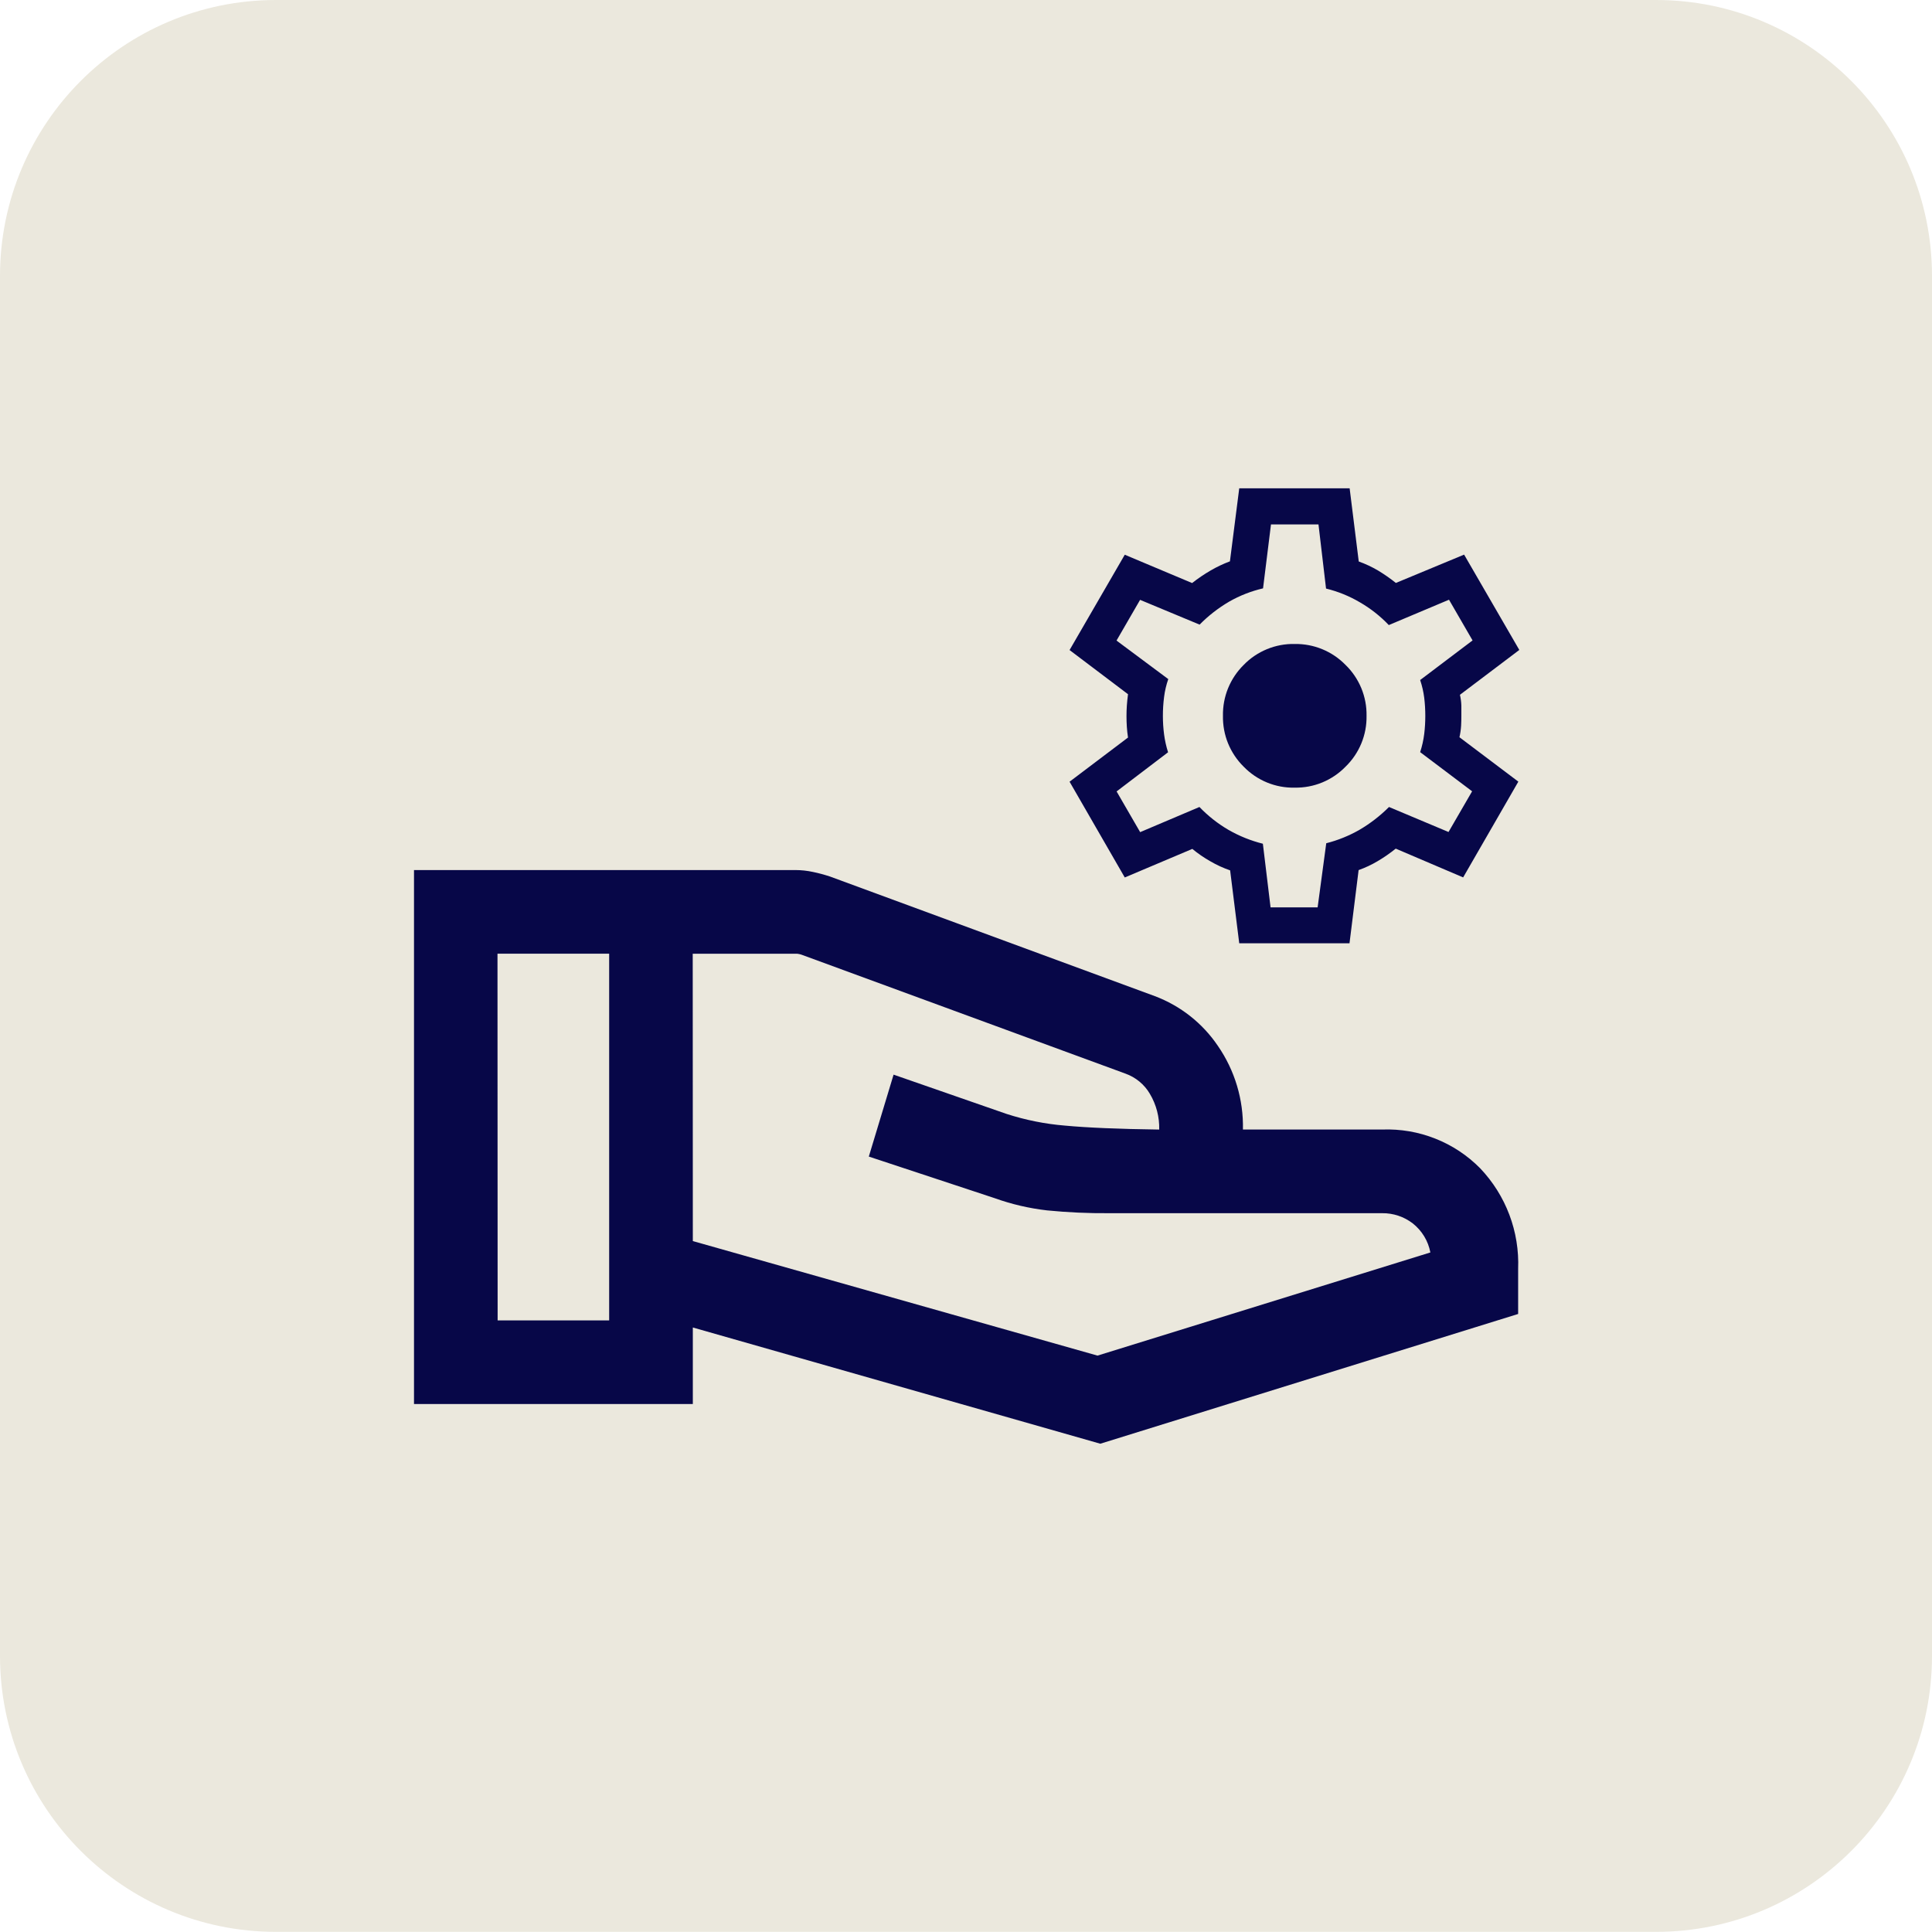
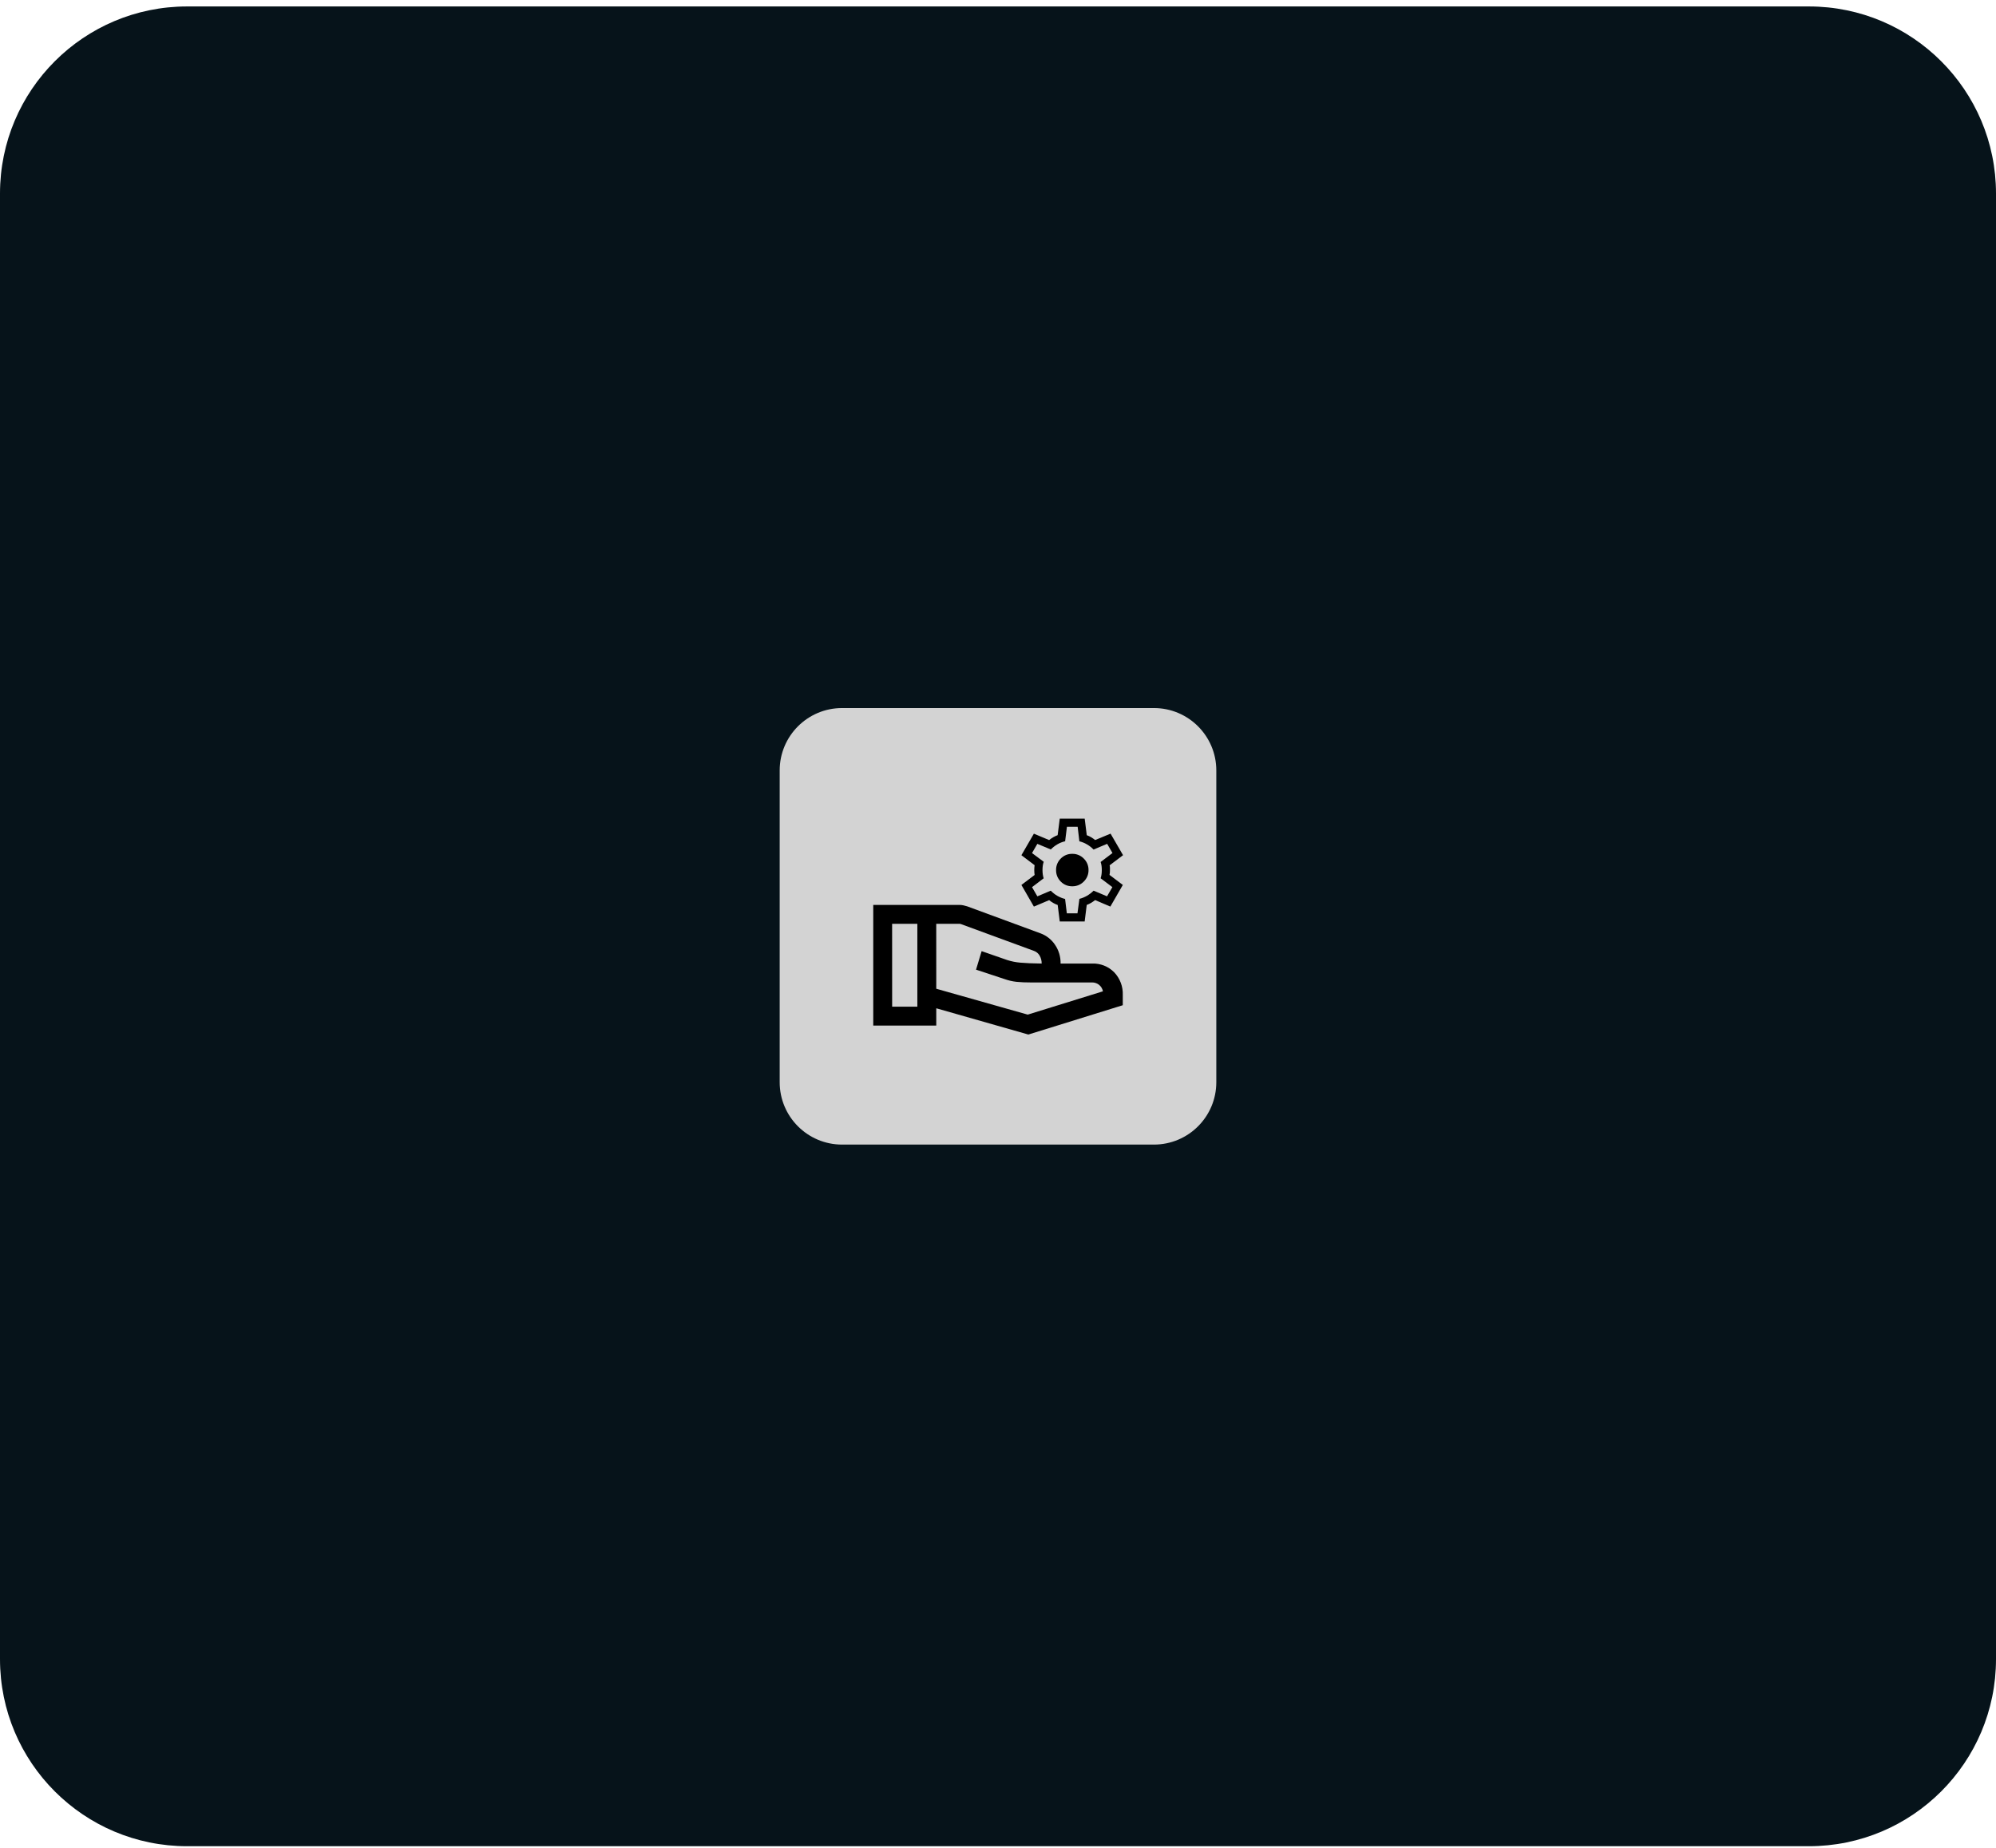
- <svg xmlns="http://www.w3.org/2000/svg" width="56" height="56" viewBox="0 0 56 56" fill="none">
-   <path d="M48 0H8C3.582 0 0 3.582 0 8V47.997C0 52.415 3.582 55.996 8 55.996H48C52.418 55.996 56 52.415 56 47.997V8C56 3.582 52.418 0 48 0Z" fill="#EBE8DD" />
-   <path d="M35.92 27.342L35.656 25.228C35.457 25.16 35.266 25.072 35.084 24.966C34.899 24.862 34.724 24.741 34.56 24.606L32.602 25.434L31.002 22.658L32.696 21.378C32.68 21.275 32.669 21.171 32.662 21.067C32.655 20.963 32.652 20.86 32.652 20.756C32.652 20.658 32.655 20.558 32.662 20.456C32.669 20.355 32.68 20.244 32.696 20.122L31.002 18.842L32.602 16.079L34.554 16.9C34.724 16.766 34.903 16.645 35.09 16.536C35.269 16.432 35.456 16.343 35.65 16.271L35.92 14.154H39.12L39.384 16.275C39.58 16.345 39.77 16.434 39.949 16.54C40.127 16.648 40.298 16.767 40.46 16.897L42.438 16.076L44.038 18.839L42.317 20.139C42.341 20.242 42.355 20.348 42.358 20.453C42.358 20.551 42.358 20.649 42.358 20.747C42.358 20.846 42.356 20.942 42.351 21.035C42.344 21.148 42.328 21.259 42.303 21.369L44.01 22.656L42.41 25.432L40.456 24.598C40.289 24.732 40.114 24.854 39.93 24.962C39.755 25.066 39.571 25.152 39.38 25.22L39.116 27.341L35.92 27.342ZM36.828 26.301H38.192L38.442 24.442C38.782 24.356 39.109 24.223 39.413 24.048C39.722 23.866 40.007 23.645 40.261 23.391L41.986 24.116L42.67 22.936L41.164 21.801C41.22 21.629 41.26 21.452 41.282 21.272C41.303 21.099 41.313 20.924 41.313 20.749C41.313 20.575 41.303 20.4 41.282 20.226C41.26 20.051 41.22 19.879 41.164 19.711L42.683 18.563L42 17.383L40.255 18.118C40.01 17.86 39.728 17.638 39.42 17.46C39.114 17.279 38.782 17.144 38.436 17.06L38.217 15.201H36.84L36.61 17.054C36.266 17.134 35.935 17.263 35.629 17.438C35.315 17.622 35.026 17.846 34.771 18.105L33.046 17.387L32.363 18.567L33.863 19.684C33.805 19.851 33.764 20.023 33.742 20.198C33.718 20.385 33.706 20.572 33.707 20.76C33.707 20.938 33.719 21.115 33.742 21.291C33.765 21.466 33.804 21.638 33.857 21.805L32.365 22.94L33.048 24.12L34.766 23.391C35.016 23.651 35.3 23.875 35.611 24.056C35.922 24.234 36.257 24.369 36.605 24.456L36.828 26.301ZM37.528 22.83C37.802 22.835 38.074 22.784 38.328 22.679C38.581 22.574 38.811 22.419 39.002 22.222C39.199 22.031 39.354 21.802 39.459 21.548C39.563 21.295 39.615 21.023 39.61 20.748C39.615 20.474 39.563 20.202 39.459 19.948C39.354 19.695 39.199 19.465 39.002 19.274C38.811 19.078 38.581 18.922 38.328 18.818C38.074 18.713 37.802 18.662 37.528 18.666C37.253 18.66 36.979 18.711 36.724 18.816C36.47 18.921 36.239 19.076 36.048 19.274C35.853 19.466 35.7 19.696 35.596 19.95C35.493 20.203 35.443 20.475 35.448 20.748C35.443 21.022 35.493 21.294 35.596 21.547C35.7 21.8 35.853 22.03 36.048 22.222C36.24 22.42 36.47 22.576 36.725 22.681C36.98 22.786 37.254 22.837 37.53 22.83H37.528Z" fill="#070748" />
-   <path d="M20.082 35.973L31.812 39.293L41.46 36.303C41.397 35.969 41.215 35.669 40.947 35.459C40.695 35.266 40.385 35.162 40.067 35.165H32.152C31.551 35.17 30.95 35.143 30.352 35.084C29.834 35.025 29.323 34.906 28.832 34.73L25.183 33.524L25.901 31.149L29.174 32.287C29.724 32.465 30.292 32.579 30.868 32.626C31.508 32.686 32.419 32.725 33.6 32.741C33.61 32.378 33.516 32.019 33.33 31.706C33.17 31.432 32.917 31.224 32.618 31.118L23.24 27.675C23.212 27.665 23.183 27.657 23.154 27.652C23.126 27.646 23.098 27.643 23.069 27.644H20.079L20.082 35.973ZM12 40.697V25.219H23.053C23.227 25.219 23.399 25.238 23.569 25.275C23.733 25.309 23.895 25.353 24.054 25.405L33.472 28.873C34.216 29.153 34.855 29.656 35.3 30.314C35.792 31.026 36.046 31.875 36.027 32.74H40.068C40.593 32.721 41.116 32.81 41.604 33.004C42.093 33.197 42.535 33.49 42.904 33.864C43.273 34.252 43.561 34.71 43.75 35.211C43.939 35.712 44.025 36.246 44.004 36.781V38.086L31.893 41.847L20.082 38.478V40.697H12ZM14.424 38.273H17.657V27.643H14.42L14.424 38.273Z" fill="#070748" />
+ <svg xmlns="http://www.w3.org/2000/svg" width="256" height="237" viewBox="0 0 256 237" fill="none">
+   <rect y="0.827" width="256" height="236" rx="24" fill="#06131A" />
+   <path d="M148 90.827H108C103.582 90.827 100 94.409 100 98.827V138.824C100 143.242 103.582 146.824 108 146.824H148C152.418 146.824 156 143.242 156 138.824V98.827C156 94.409 152.418 90.827 148 90.827Z" fill="#D3D3D3" />
+   <path d="M135.92 118.203L135.656 116.089C135.457 116.02 135.266 115.933 135.084 115.827C134.899 115.722 134.724 115.601 134.56 115.467L132.602 116.295L131.002 113.519L132.696 112.239C132.68 112.135 132.669 112.032 132.662 111.928C132.655 111.824 132.652 111.72 132.652 111.617C132.652 111.518 132.655 111.418 132.662 111.317C132.669 111.215 132.68 111.104 132.696 110.983L131.002 109.703L132.602 106.94L134.554 107.761C134.724 107.626 134.903 107.505 135.09 107.397C135.269 107.292 135.456 107.203 135.65 107.132L135.92 105.015H139.12L139.384 107.136C139.58 107.206 139.769 107.294 139.949 107.401C140.127 107.508 140.298 107.627 140.46 107.758L142.438 106.937L144.038 109.7L142.317 111C142.341 111.103 142.354 111.208 142.358 111.314C142.358 111.411 142.358 111.509 142.358 111.608C142.358 111.706 142.356 111.802 142.351 111.896C142.344 112.008 142.328 112.12 142.303 112.23L144.01 113.517L142.41 116.293L140.456 115.459C140.289 115.592 140.114 115.714 139.93 115.823C139.755 115.926 139.571 116.012 139.38 116.081L139.116 118.202L135.92 118.203ZM136.828 117.162H138.192L138.442 115.303C138.782 115.216 139.109 115.083 139.413 114.909C139.722 114.726 140.007 114.505 140.261 114.252L141.986 114.977L142.67 113.797L141.164 112.662C141.22 112.489 141.26 112.312 141.282 112.133C141.303 111.959 141.313 111.784 141.313 111.61C141.313 111.435 141.303 111.26 141.282 111.087C141.26 110.912 141.22 110.739 141.164 110.572L142.683 109.424L142 108.244L140.255 108.979C140.01 108.72 139.729 108.499 139.42 108.321C139.114 108.139 138.782 108.004 138.436 107.921L138.217 106.062H136.84L136.61 107.915C136.266 107.994 135.935 108.124 135.629 108.299C135.315 108.482 135.026 108.707 134.771 108.966L133.046 108.248L132.363 109.428L133.863 110.545C133.805 110.711 133.764 110.884 133.742 111.059C133.718 111.245 133.706 111.433 133.707 111.621C133.707 111.798 133.719 111.976 133.742 112.152C133.765 112.326 133.804 112.498 133.857 112.666L132.365 113.801L133.048 114.981L134.766 114.252C135.016 114.511 135.3 114.735 135.611 114.917C135.922 115.095 136.257 115.229 136.605 115.317L136.828 117.162ZM137.528 113.691C137.802 113.695 138.074 113.644 138.328 113.539C138.581 113.435 138.811 113.279 139.002 113.083C139.199 112.891 139.354 112.662 139.459 112.409C139.563 112.155 139.615 111.883 139.61 111.609C139.615 111.334 139.563 111.062 139.459 110.809C139.354 110.555 139.199 110.326 139.002 110.135C138.811 109.938 138.581 109.783 138.328 109.678C138.074 109.574 137.802 109.522 137.528 109.527C137.253 109.521 136.979 109.572 136.725 109.676C136.47 109.781 136.24 109.937 136.048 110.135C135.853 110.327 135.7 110.557 135.596 110.81C135.493 111.063 135.443 111.335 135.448 111.609C135.443 111.882 135.493 112.154 135.596 112.407C135.7 112.661 135.853 112.89 136.048 113.083C136.24 113.281 136.47 113.437 136.725 113.542C136.98 113.646 137.254 113.697 137.53 113.691H137.528Z" fill="black" />
+   <path d="M120.082 126.833L131.812 130.153L141.46 127.163C141.397 126.829 141.215 126.529 140.947 126.319C140.695 126.126 140.385 126.022 140.067 126.025H132.152C131.551 126.03 130.95 126.003 130.352 125.944C129.833 125.885 129.324 125.766 128.832 125.59L125.183 124.385L125.901 122.01L129.174 123.148C129.724 123.326 130.292 123.439 130.868 123.487C131.508 123.547 132.419 123.585 133.6 123.602C133.61 123.238 133.516 122.879 133.33 122.567C133.17 122.293 132.917 122.084 132.618 121.979L123.24 118.535C123.212 118.526 123.183 118.518 123.154 118.512C123.126 118.506 123.098 118.504 123.069 118.504H120.079L120.082 126.833ZM112 131.557V116.079H123.053C123.226 116.08 123.399 116.098 123.569 116.135C123.733 116.17 123.895 116.213 124.054 116.265L133.472 119.734C134.216 120.013 134.855 120.517 135.3 121.175C135.792 121.887 136.046 122.736 136.027 123.601H140.068C140.593 123.581 141.116 123.671 141.604 123.864C142.092 124.058 142.535 124.351 142.904 124.725C143.273 125.112 143.561 125.57 143.75 126.071C143.939 126.572 144.025 127.106 144.004 127.641V128.946L131.893 132.707L120.082 129.338V131.557H112ZM114.424 129.133H117.657V118.503H114.42L114.424 129.133Z" fill="black" />
</svg>
